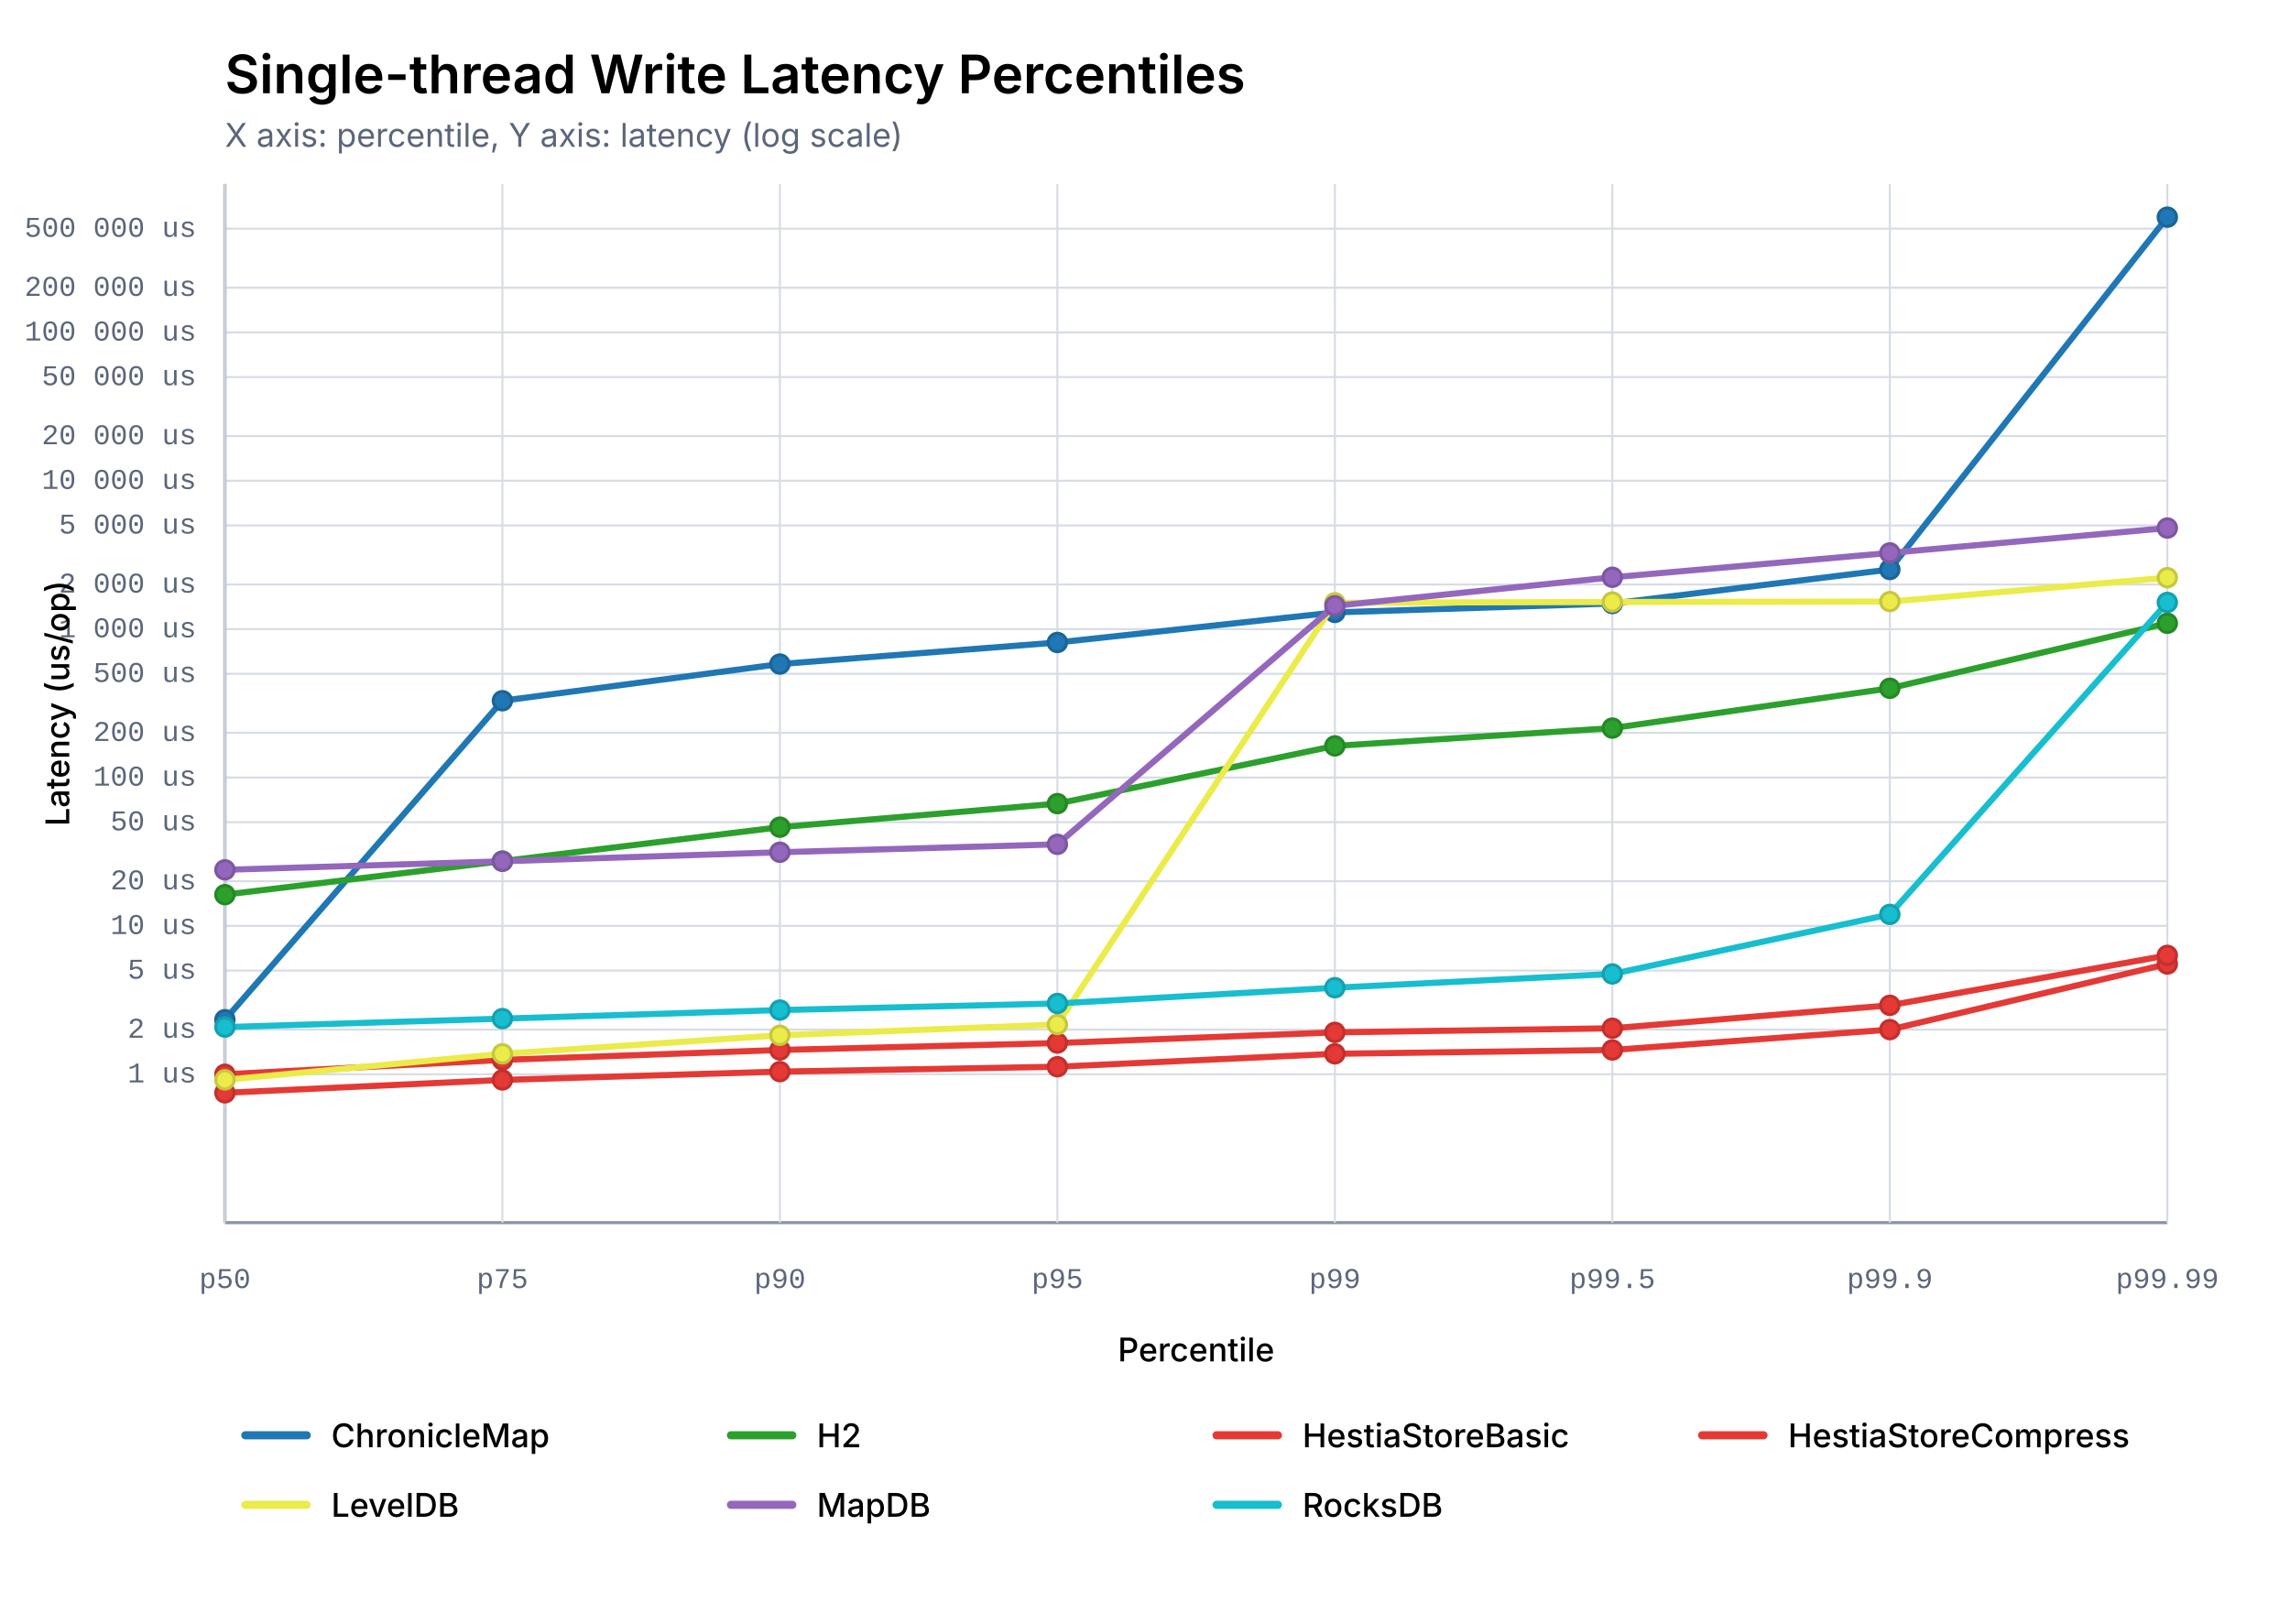
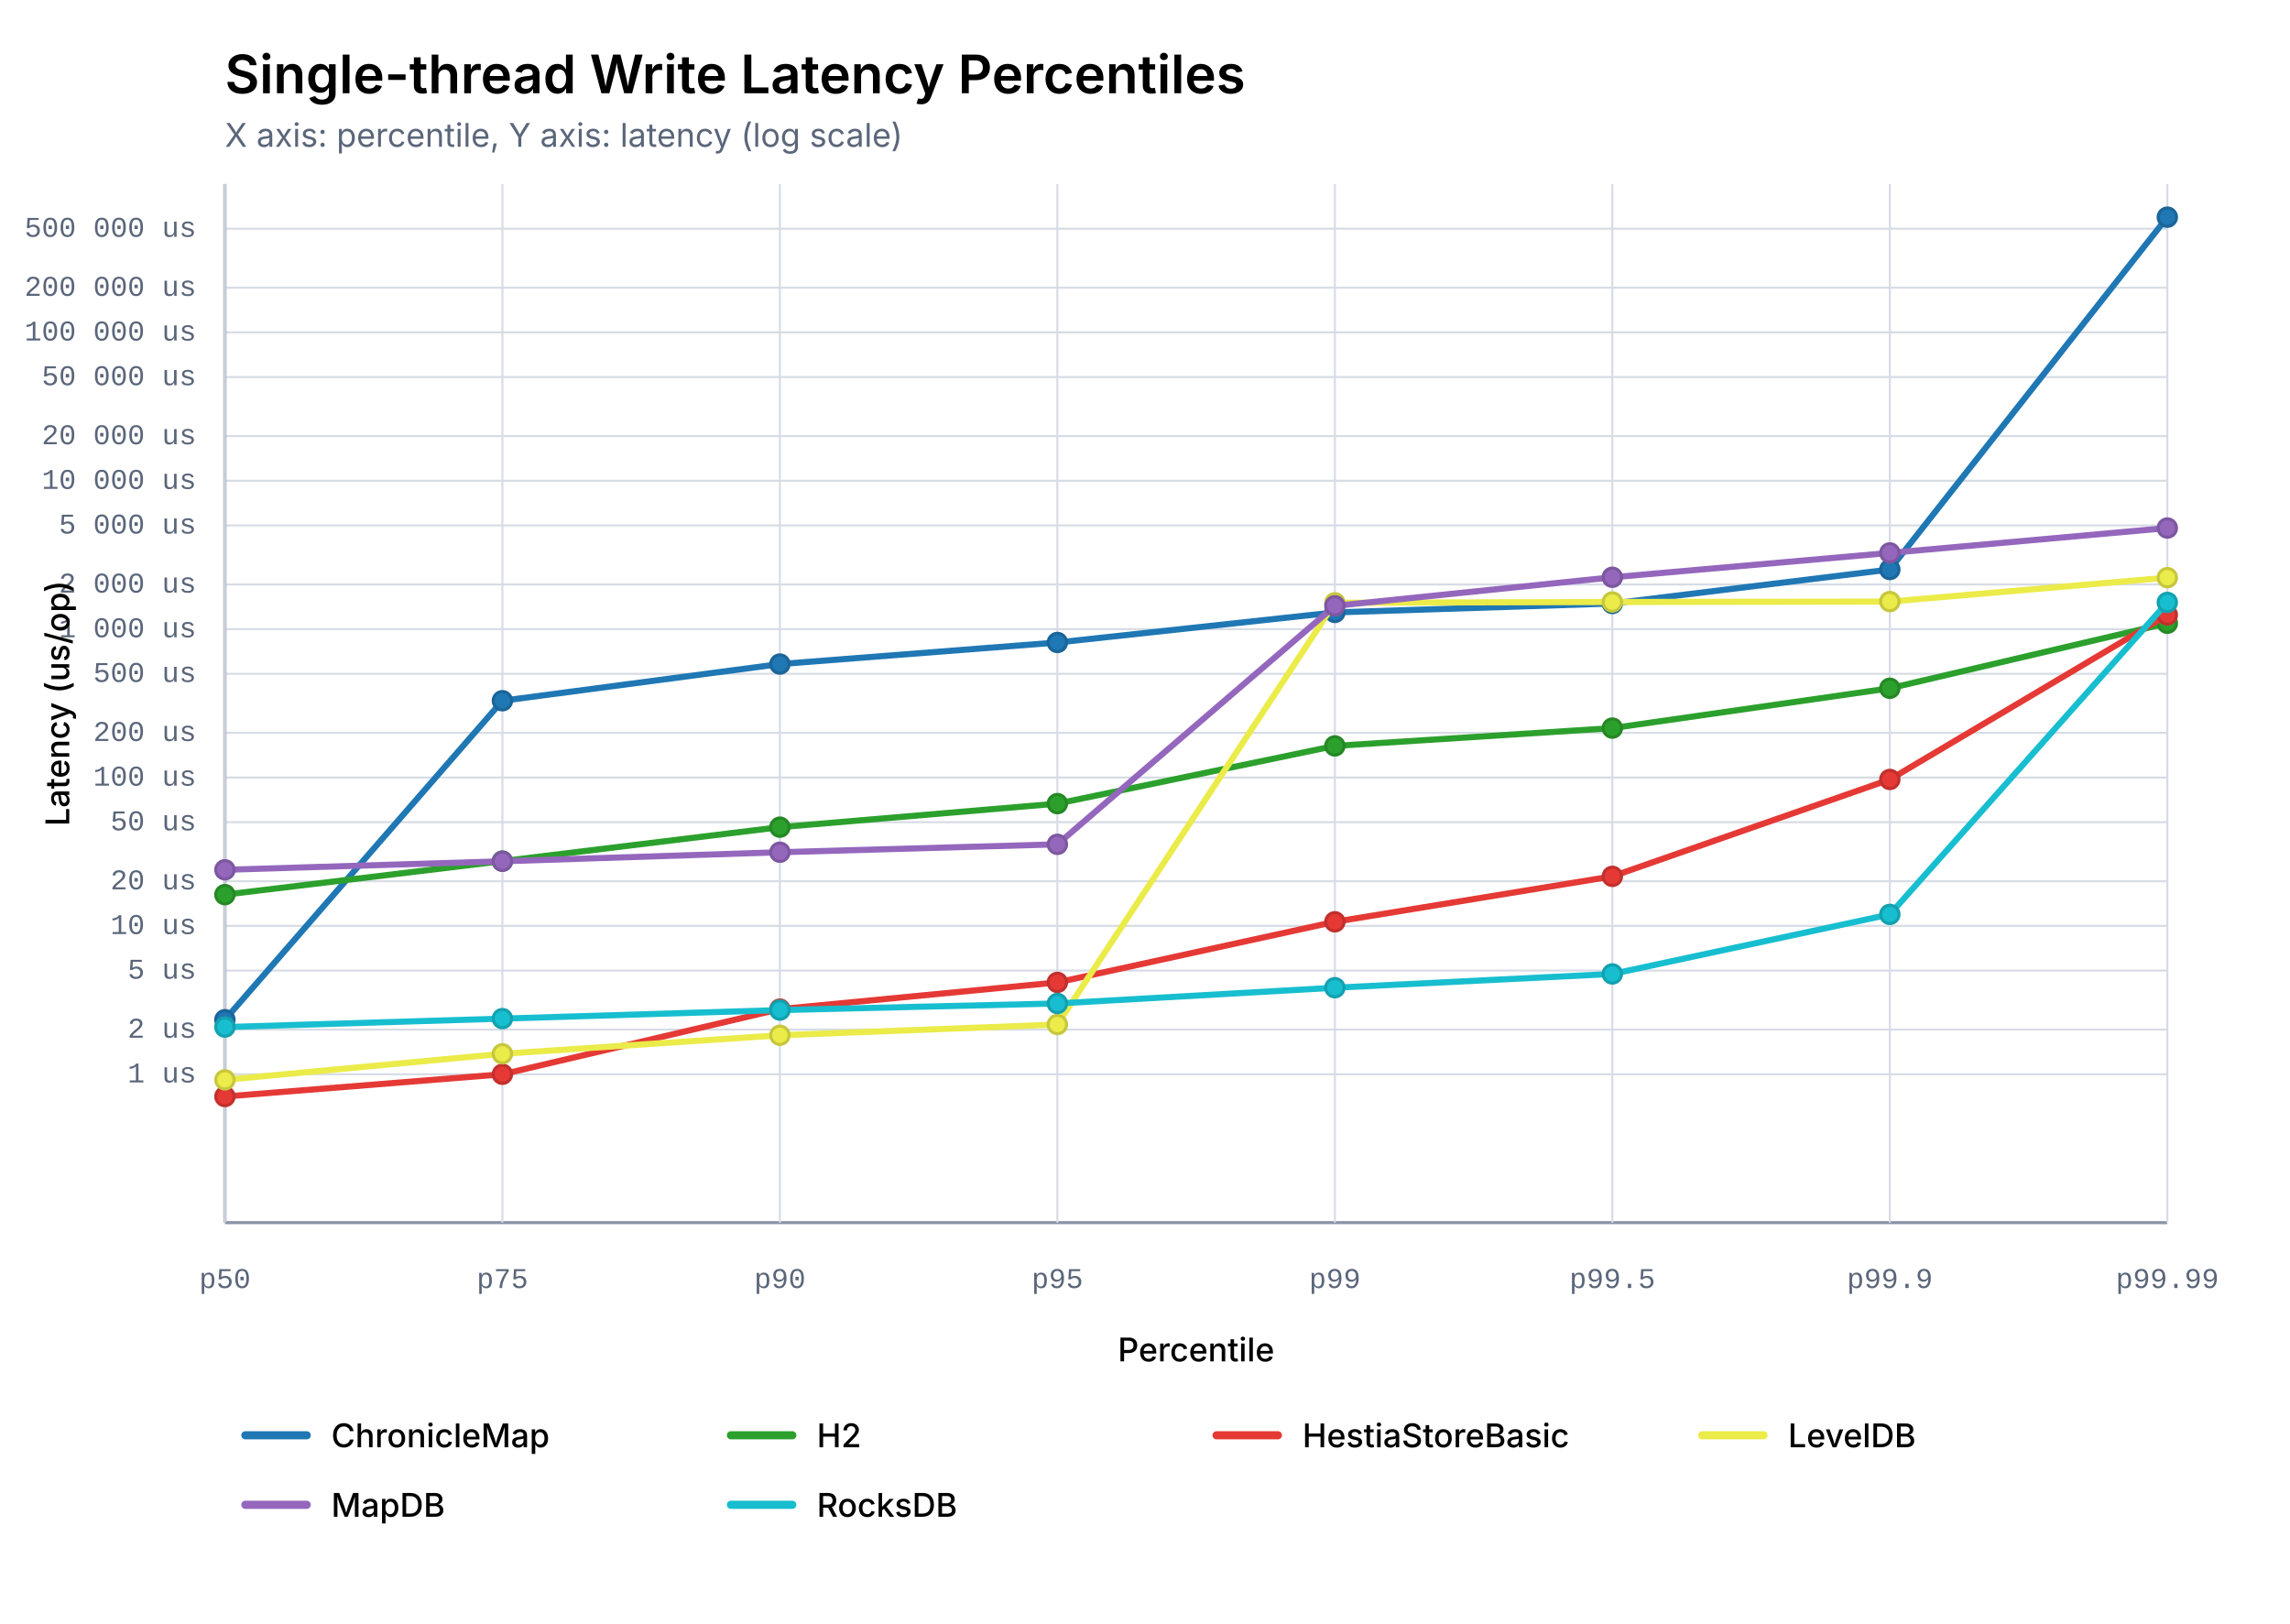
<svg xmlns="http://www.w3.org/2000/svg" width="1120" height="794" viewBox="0 0 1120 794">
  <style>
        text { fill: currentColor; dominant-baseline: middle; }
        .title { font: 600 26px "Inter", "Helvetica Neue", Arial, sans-serif; }
        .subtitle { font: 16px "Inter", "Helvetica Neue", Arial, sans-serif; fill: #5B667A; }
        .axis-label { font: 500 16px "Inter", "Helvetica Neue", Arial, sans-serif; }
        .tick { font: 14px "IBM Plex Mono", "Courier New", monospace; fill: #5B667A; }
        .legend { font: 500 16px "Inter", "Helvetica Neue", Arial, sans-serif; }
        .grid { stroke: #D7DCE5; stroke-width: 1; fill: none; }
        .axis { stroke: #8A94A6; stroke-width: 1.5; fill: none; }
    </style>
  <text class="title" x="110" y="36">Single-thread Write Latency Percentiles</text>
  <text class="subtitle" x="110" y="66">X axis: percentile, Y axis: latency (log scale)</text>
  <line class="grid" x1="110" y1="525.429" x2="1060" y2="525.429" />
  <text class="tick" x="96" y="525.429" text-anchor="end">1 us</text>
  <line class="grid" x1="110" y1="503.582" x2="1060" y2="503.582" />
  <text class="tick" x="96" y="503.582" text-anchor="end">2 us</text>
  <line class="grid" x1="110" y1="474.703" x2="1060" y2="474.703" />
  <text class="tick" x="96" y="474.703" text-anchor="end">5 us</text>
  <line class="grid" x1="110" y1="452.857" x2="1060" y2="452.857" />
  <text class="tick" x="96" y="452.857" text-anchor="end">10 us</text>
  <line class="grid" x1="110" y1="431.011" x2="1060" y2="431.011" />
  <text class="tick" x="96" y="431.011" text-anchor="end">20 us</text>
  <line class="grid" x1="110" y1="402.132" x2="1060" y2="402.132" />
  <text class="tick" x="96" y="402.132" text-anchor="end">50 us</text>
  <line class="grid" x1="110" y1="380.286" x2="1060" y2="380.286" />
  <text class="tick" x="96" y="380.286" text-anchor="end">100 us</text>
  <line class="grid" x1="110" y1="358.44" x2="1060" y2="358.44" />
  <text class="tick" x="96" y="358.44" text-anchor="end">200 us</text>
  <line class="grid" x1="110" y1="329.56" x2="1060" y2="329.56" />
  <text class="tick" x="96" y="329.56" text-anchor="end">500 us</text>
  <line class="grid" x1="110" y1="307.714" x2="1060" y2="307.714" />
  <text class="tick" x="96" y="307.714" text-anchor="end">1 000 us</text>
  <line class="grid" x1="110" y1="285.868" x2="1060" y2="285.868" />
  <text class="tick" x="96" y="285.868" text-anchor="end">2 000 us</text>
  <line class="grid" x1="110" y1="256.989" x2="1060" y2="256.989" />
  <text class="tick" x="96" y="256.989" text-anchor="end">5 000 us</text>
  <line class="grid" x1="110" y1="235.143" x2="1060" y2="235.143" />
  <text class="tick" x="96" y="235.143" text-anchor="end">10 000 us</text>
  <line class="grid" x1="110" y1="213.297" x2="1060" y2="213.297" />
  <text class="tick" x="96" y="213.297" text-anchor="end">20 000 us</text>
  <line class="grid" x1="110" y1="184.418" x2="1060" y2="184.418" />
  <text class="tick" x="96" y="184.418" text-anchor="end">50 000 us</text>
  <line class="grid" x1="110" y1="162.571" x2="1060" y2="162.571" />
  <text class="tick" x="96" y="162.571" text-anchor="end">100 000 us</text>
  <line class="grid" x1="110" y1="140.725" x2="1060" y2="140.725" />
  <text class="tick" x="96" y="140.725" text-anchor="end">200 000 us</text>
  <line class="grid" x1="110" y1="111.846" x2="1060" y2="111.846" />
  <text class="tick" x="96" y="111.846" text-anchor="end">500 000 us</text>
  <line class="axis" x1="110" y1="598" x2="1060" y2="598" />
  <line class="axis" x1="110" y1="90" x2="110" y2="598" />
  <line class="grid" x1="110.0" y1="90" x2="110.0" y2="598" />
  <text class="tick" x="110.0" y="626" text-anchor="middle">p50</text>
  <line class="grid" x1="245.714" y1="90" x2="245.714" y2="598" />
  <text class="tick" x="245.714" y="626" text-anchor="middle">p75</text>
  <line class="grid" x1="381.429" y1="90" x2="381.429" y2="598" />
  <text class="tick" x="381.429" y="626" text-anchor="middle">p90</text>
  <line class="grid" x1="517.143" y1="90" x2="517.143" y2="598" />
  <text class="tick" x="517.143" y="626" text-anchor="middle">p95</text>
  <line class="grid" x1="652.857" y1="90" x2="652.857" y2="598" />
  <text class="tick" x="652.857" y="626" text-anchor="middle">p99</text>
  <line class="grid" x1="788.571" y1="90" x2="788.571" y2="598" />
  <text class="tick" x="788.571" y="626" text-anchor="middle">p99.5</text>
  <line class="grid" x1="924.286" y1="90" x2="924.286" y2="598" />
  <text class="tick" x="924.286" y="626" text-anchor="middle">p99.9</text>
  <line class="grid" x1="1060.0" y1="90" x2="1060.0" y2="598" />
  <text class="tick" x="1060.0" y="626" text-anchor="middle">p99.99</text>
  <text class="axis-label" x="585" y="660" text-anchor="middle">Percentile</text>
  <text class="axis-label" x="28" y="344" transform="rotate(-90 28 344)" text-anchor="middle">Latency (us/op)</text>
  <polyline points="110.00,498.74 245.71,342.73 381.43,324.79 517.14,314.24 652.86,299.53 788.57,295.17 924.29,278.54 1060.00,106.22" fill="none" stroke="#1F77B4" stroke-width="3" stroke-linejoin="round" stroke-linecap="round" />
  <circle cx="110.0" cy="498.742" r="4.5" fill="#1F77B4" stroke="#1A6599" stroke-width="1.5" />
  <circle cx="245.714" cy="342.731" r="4.5" fill="#1F77B4" stroke="#1A6599" stroke-width="1.5" />
  <circle cx="381.429" cy="324.794" r="4.5" fill="#1F77B4" stroke="#1A6599" stroke-width="1.5" />
  <circle cx="517.143" cy="314.237" r="4.5" fill="#1F77B4" stroke="#1A6599" stroke-width="1.5" />
  <circle cx="652.857" cy="299.533" r="4.5" fill="#1F77B4" stroke="#1A6599" stroke-width="1.5" />
  <circle cx="788.571" cy="295.169" r="4.5" fill="#1F77B4" stroke="#1A6599" stroke-width="1.5" />
  <circle cx="924.286" cy="278.545" r="4.5" fill="#1F77B4" stroke="#1A6599" stroke-width="1.5" />
  <circle cx="1060.0" cy="106.222" r="4.5" fill="#1F77B4" stroke="#1A6599" stroke-width="1.5" />
  <polyline points="110.00,437.57 245.71,421.17 381.43,404.57 517.14,393.05 652.86,364.82 788.57,356.12 924.29,336.64 1060.00,304.83" fill="none" stroke="#2CA02C" stroke-width="3" stroke-linejoin="round" stroke-linecap="round" />
  <circle cx="110.0" cy="437.575" r="4.5" fill="#2CA02C" stroke="#258825" stroke-width="1.5" />
  <circle cx="245.714" cy="421.172" r="4.5" fill="#2CA02C" stroke="#258825" stroke-width="1.5" />
  <circle cx="381.429" cy="404.574" r="4.5" fill="#2CA02C" stroke="#258825" stroke-width="1.5" />
  <circle cx="517.143" cy="393.055" r="4.5" fill="#2CA02C" stroke="#258825" stroke-width="1.5" />
  <circle cx="652.857" cy="364.824" r="4.5" fill="#2CA02C" stroke="#258825" stroke-width="1.5" />
  <circle cx="788.571" cy="356.117" r="4.5" fill="#2CA02C" stroke="#258825" stroke-width="1.5" />
  <circle cx="924.286" cy="336.644" r="4.5" fill="#2CA02C" stroke="#258825" stroke-width="1.5" />
  <circle cx="1060.0" cy="304.834" r="4.5" fill="#2CA02C" stroke="#258825" stroke-width="1.5" />
-   <polyline points="110.00,534.50 245.71,528.19 381.43,524.13 517.14,521.74 652.86,515.41 788.57,513.54 924.29,503.58 1060.00,471.49" fill="none" stroke="#E53935" stroke-width="3" stroke-linejoin="round" stroke-linecap="round" />
-   <circle cx="110.0" cy="534.496" r="4.5" fill="#E53935" stroke="#C2302D" stroke-width="1.5" />
-   <circle cx="245.714" cy="528.194" r="4.5" fill="#E53935" stroke="#C2302D" stroke-width="1.5" />
-   <circle cx="381.429" cy="524.132" r="4.5" fill="#E53935" stroke="#C2302D" stroke-width="1.5" />
-   <circle cx="517.143" cy="521.744" r="4.5" fill="#E53935" stroke="#C2302D" stroke-width="1.5" />
-   <circle cx="652.857" cy="515.415" r="4.5" fill="#E53935" stroke="#C2302D" stroke-width="1.5" />
-   <circle cx="788.571" cy="513.544" r="4.5" fill="#E53935" stroke="#C2302D" stroke-width="1.5" />
-   <circle cx="924.286" cy="503.582" r="4.5" fill="#E53935" stroke="#C2302D" stroke-width="1.5" />
-   <circle cx="1060.0" cy="471.494" r="4.5" fill="#E53935" stroke="#C2302D" stroke-width="1.5" />
-   <polyline points="110.00,525.43 245.71,518.40 381.43,513.54 517.14,510.15 652.86,504.93 788.57,502.93 924.29,491.70 1060.00,467.28" fill="none" stroke="#E53935" stroke-width="3" stroke-linejoin="round" stroke-linecap="round" />
-   <circle cx="110.0" cy="525.429" r="4.5" fill="#E53935" stroke="#C2302D" stroke-width="1.5" />
-   <circle cx="245.714" cy="518.396" r="4.5" fill="#E53935" stroke="#C2302D" stroke-width="1.5" />
-   <circle cx="381.429" cy="513.544" r="4.5" fill="#E53935" stroke="#C2302D" stroke-width="1.5" />
-   <circle cx="517.143" cy="510.146" r="4.5" fill="#E53935" stroke="#C2302D" stroke-width="1.5" />
-   <circle cx="652.857" cy="504.935" r="4.5" fill="#E53935" stroke="#C2302D" stroke-width="1.5" />
-   <circle cx="788.571" cy="502.927" r="4.5" fill="#E53935" stroke="#C2302D" stroke-width="1.5" />
-   <circle cx="924.286" cy="491.698" r="4.5" fill="#E53935" stroke="#C2302D" stroke-width="1.5" />
-   <circle cx="1060.0" cy="467.28" r="4.5" fill="#E53935" stroke="#C2302D" stroke-width="1.5" />
+   <polyline points="110.00,536.31 245.71,525.43 381.43,493.57 517.14,480.50 652.86,450.85 788.57,428.63 924.29,381.24 1060.00,300.75" fill="none" stroke="#E53935" stroke-width="3" stroke-linejoin="round" stroke-linecap="round" />
+   <circle cx="110.0" cy="536.312" r="4.5" fill="#E53935" stroke="#C2302D" stroke-width="1.5" />
+   <circle cx="245.714" cy="525.429" r="4.5" fill="#E53935" stroke="#C2302D" stroke-width="1.5" />
+   <circle cx="381.429" cy="493.569" r="4.5" fill="#E53935" stroke="#C2302D" stroke-width="1.5" />
+   <circle cx="517.143" cy="480.5" r="4.5" fill="#E53935" stroke="#C2302D" stroke-width="1.5" />
+   <circle cx="652.857" cy="450.855" r="4.5" fill="#E53935" stroke="#C2302D" stroke-width="1.5" />
+   <circle cx="788.571" cy="428.632" r="4.5" fill="#E53935" stroke="#C2302D" stroke-width="1.5" />
+   <circle cx="924.286" cy="381.238" r="4.5" fill="#E53935" stroke="#C2302D" stroke-width="1.5" />
+   <circle cx="1060.0" cy="300.751" r="4.5" fill="#E53935" stroke="#C2302D" stroke-width="1.5" />
  <polyline points="110.00,528.16 245.71,515.41 381.43,506.35 517.14,501.10 652.86,294.82 788.57,294.44 924.29,294.23 1060.00,282.54" fill="none" stroke="#ebeb49" stroke-width="3" stroke-linejoin="round" stroke-linecap="round" />
  <circle cx="110.0" cy="528.159" r="4.5" fill="#ebeb49" stroke="#C7C73E" stroke-width="1.5" />
  <circle cx="245.714" cy="515.415" r="4.5" fill="#ebeb49" stroke="#C7C73E" stroke-width="1.5" />
  <circle cx="381.429" cy="506.348" r="4.5" fill="#ebeb49" stroke="#C7C73E" stroke-width="1.5" />
  <circle cx="517.143" cy="501.098" r="4.5" fill="#ebeb49" stroke="#C7C73E" stroke-width="1.5" />
  <circle cx="652.857" cy="294.824" r="4.5" fill="#ebeb49" stroke="#C7C73E" stroke-width="1.5" />
  <circle cx="788.571" cy="294.441" r="4.5" fill="#ebeb49" stroke="#C7C73E" stroke-width="1.5" />
  <circle cx="924.286" cy="294.23" r="4.5" fill="#ebeb49" stroke="#C7C73E" stroke-width="1.5" />
  <circle cx="1060.0" cy="282.537" r="4.5" fill="#ebeb49" stroke="#C7C73E" stroke-width="1.5" />
  <polyline points="110.00,425.43 245.71,421.25 381.43,416.83 517.14,412.97 652.86,296.32 788.57,282.35 924.29,270.43 1060.00,258.27" fill="none" stroke="#9467BD" stroke-width="3" stroke-linejoin="round" stroke-linecap="round" />
  <circle cx="110.0" cy="425.433" r="4.5" fill="#9467BD" stroke="#7D57A0" stroke-width="1.5" />
  <circle cx="245.714" cy="421.246" r="4.5" fill="#9467BD" stroke="#7D57A0" stroke-width="1.5" />
  <circle cx="381.429" cy="416.834" r="4.5" fill="#9467BD" stroke="#7D57A0" stroke-width="1.5" />
  <circle cx="517.143" cy="412.965" r="4.5" fill="#9467BD" stroke="#7D57A0" stroke-width="1.5" />
  <circle cx="652.857" cy="296.317" r="4.5" fill="#9467BD" stroke="#7D57A0" stroke-width="1.5" />
  <circle cx="788.571" cy="282.347" r="4.5" fill="#9467BD" stroke="#7D57A0" stroke-width="1.5" />
  <circle cx="924.286" cy="270.426" r="4.5" fill="#9467BD" stroke="#7D57A0" stroke-width="1.5" />
  <circle cx="1060.0" cy="258.272" r="4.5" fill="#9467BD" stroke="#7D57A0" stroke-width="1.5" />
  <polyline points="110.00,502.35 245.71,498.21 381.43,494.03 517.14,490.80 652.86,483.09 788.57,476.36 924.29,447.24 1060.00,294.65" fill="none" stroke="#17BECF" stroke-width="3" stroke-linejoin="round" stroke-linecap="round" />
  <circle cx="110.0" cy="502.346" r="4.5" fill="#17BECF" stroke="#13A1AF" stroke-width="1.5" />
  <circle cx="245.714" cy="498.206" r="4.5" fill="#17BECF" stroke="#13A1AF" stroke-width="1.5" />
  <circle cx="381.429" cy="494.031" r="4.5" fill="#17BECF" stroke="#13A1AF" stroke-width="1.5" />
  <circle cx="517.143" cy="490.803" r="4.5" fill="#17BECF" stroke="#13A1AF" stroke-width="1.5" />
  <circle cx="652.857" cy="483.089" r="4.5" fill="#17BECF" stroke="#13A1AF" stroke-width="1.5" />
  <circle cx="788.571" cy="476.36" r="4.5" fill="#17BECF" stroke="#13A1AF" stroke-width="1.5" />
  <circle cx="924.286" cy="447.237" r="4.5" fill="#17BECF" stroke="#13A1AF" stroke-width="1.5" />
  <circle cx="1060.0" cy="294.653" r="4.5" fill="#17BECF" stroke="#13A1AF" stroke-width="1.5" />
  <line x1="120.0" y1="702.0" x2="150.0" y2="702.0" stroke="#1F77B4" stroke-width="4" stroke-linecap="round" />
  <text class="legend" x="162.0" y="702.0">ChronicleMap</text>
  <line x1="357.5" y1="702.0" x2="387.5" y2="702.0" stroke="#2CA02C" stroke-width="4" stroke-linecap="round" />
  <text class="legend" x="399.5" y="702.0">H2</text>
  <line x1="595.0" y1="702.0" x2="625.0" y2="702.0" stroke="#E53935" stroke-width="4" stroke-linecap="round" />
  <text class="legend" x="637.0" y="702.0">HestiaStoreBasic</text>
-   <line x1="832.5" y1="702.0" x2="862.5" y2="702.0" stroke="#E53935" stroke-width="4" stroke-linecap="round" />
-   <text class="legend" x="874.5" y="702.0">HestiaStoreCompress</text>
-   <line x1="120.0" y1="736.0" x2="150.0" y2="736.0" stroke="#ebeb49" stroke-width="4" stroke-linecap="round" />
-   <text class="legend" x="162.0" y="736.0">LevelDB</text>
-   <line x1="357.5" y1="736.0" x2="387.5" y2="736.0" stroke="#9467BD" stroke-width="4" stroke-linecap="round" />
-   <text class="legend" x="399.5" y="736.0">MapDB</text>
-   <line x1="595.0" y1="736.0" x2="625.0" y2="736.0" stroke="#17BECF" stroke-width="4" stroke-linecap="round" />
-   <text class="legend" x="637.0" y="736.0">RocksDB</text>
+   <line x1="832.5" y1="702.0" x2="862.5" y2="702.0" stroke="#ebeb49" stroke-width="4" stroke-linecap="round" />
+   <text class="legend" x="874.5" y="702.0">LevelDB</text>
+   <line x1="120.0" y1="736.0" x2="150.0" y2="736.0" stroke="#9467BD" stroke-width="4" stroke-linecap="round" />
+   <text class="legend" x="162.0" y="736.0">MapDB</text>
+   <line x1="357.5" y1="736.0" x2="387.5" y2="736.0" stroke="#17BECF" stroke-width="4" stroke-linecap="round" />
+   <text class="legend" x="399.5" y="736.0">RocksDB</text>
</svg>
